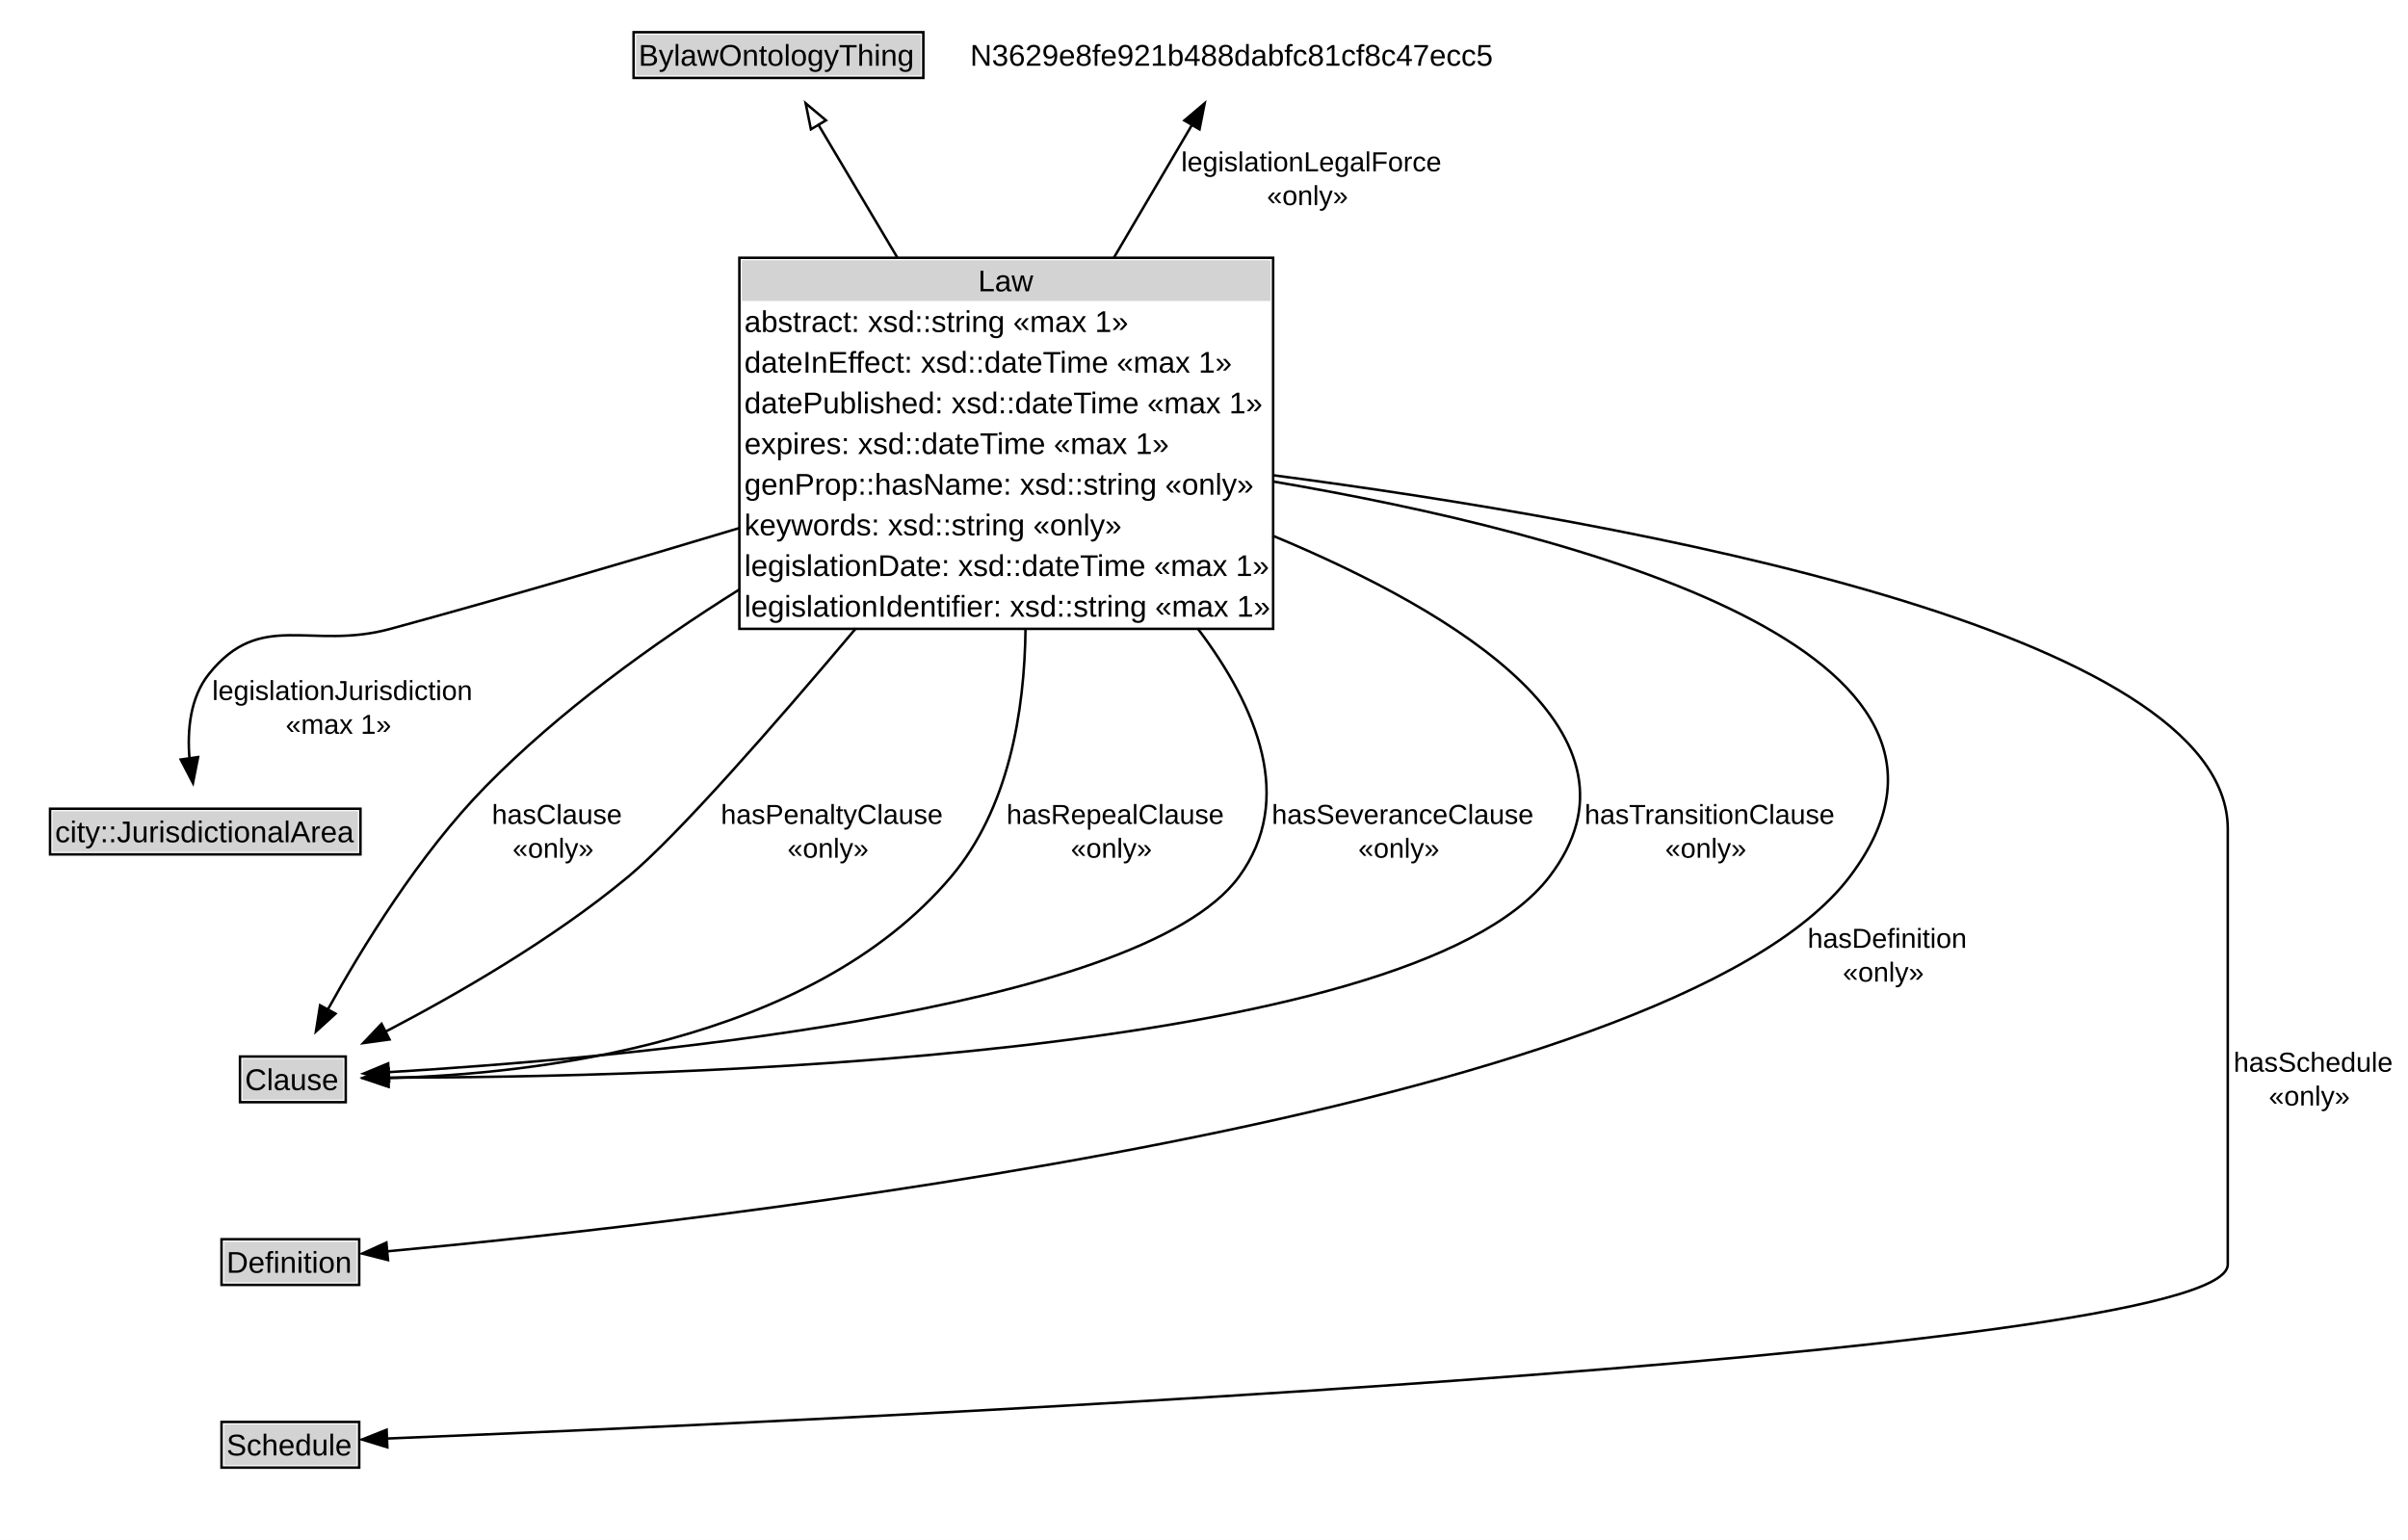
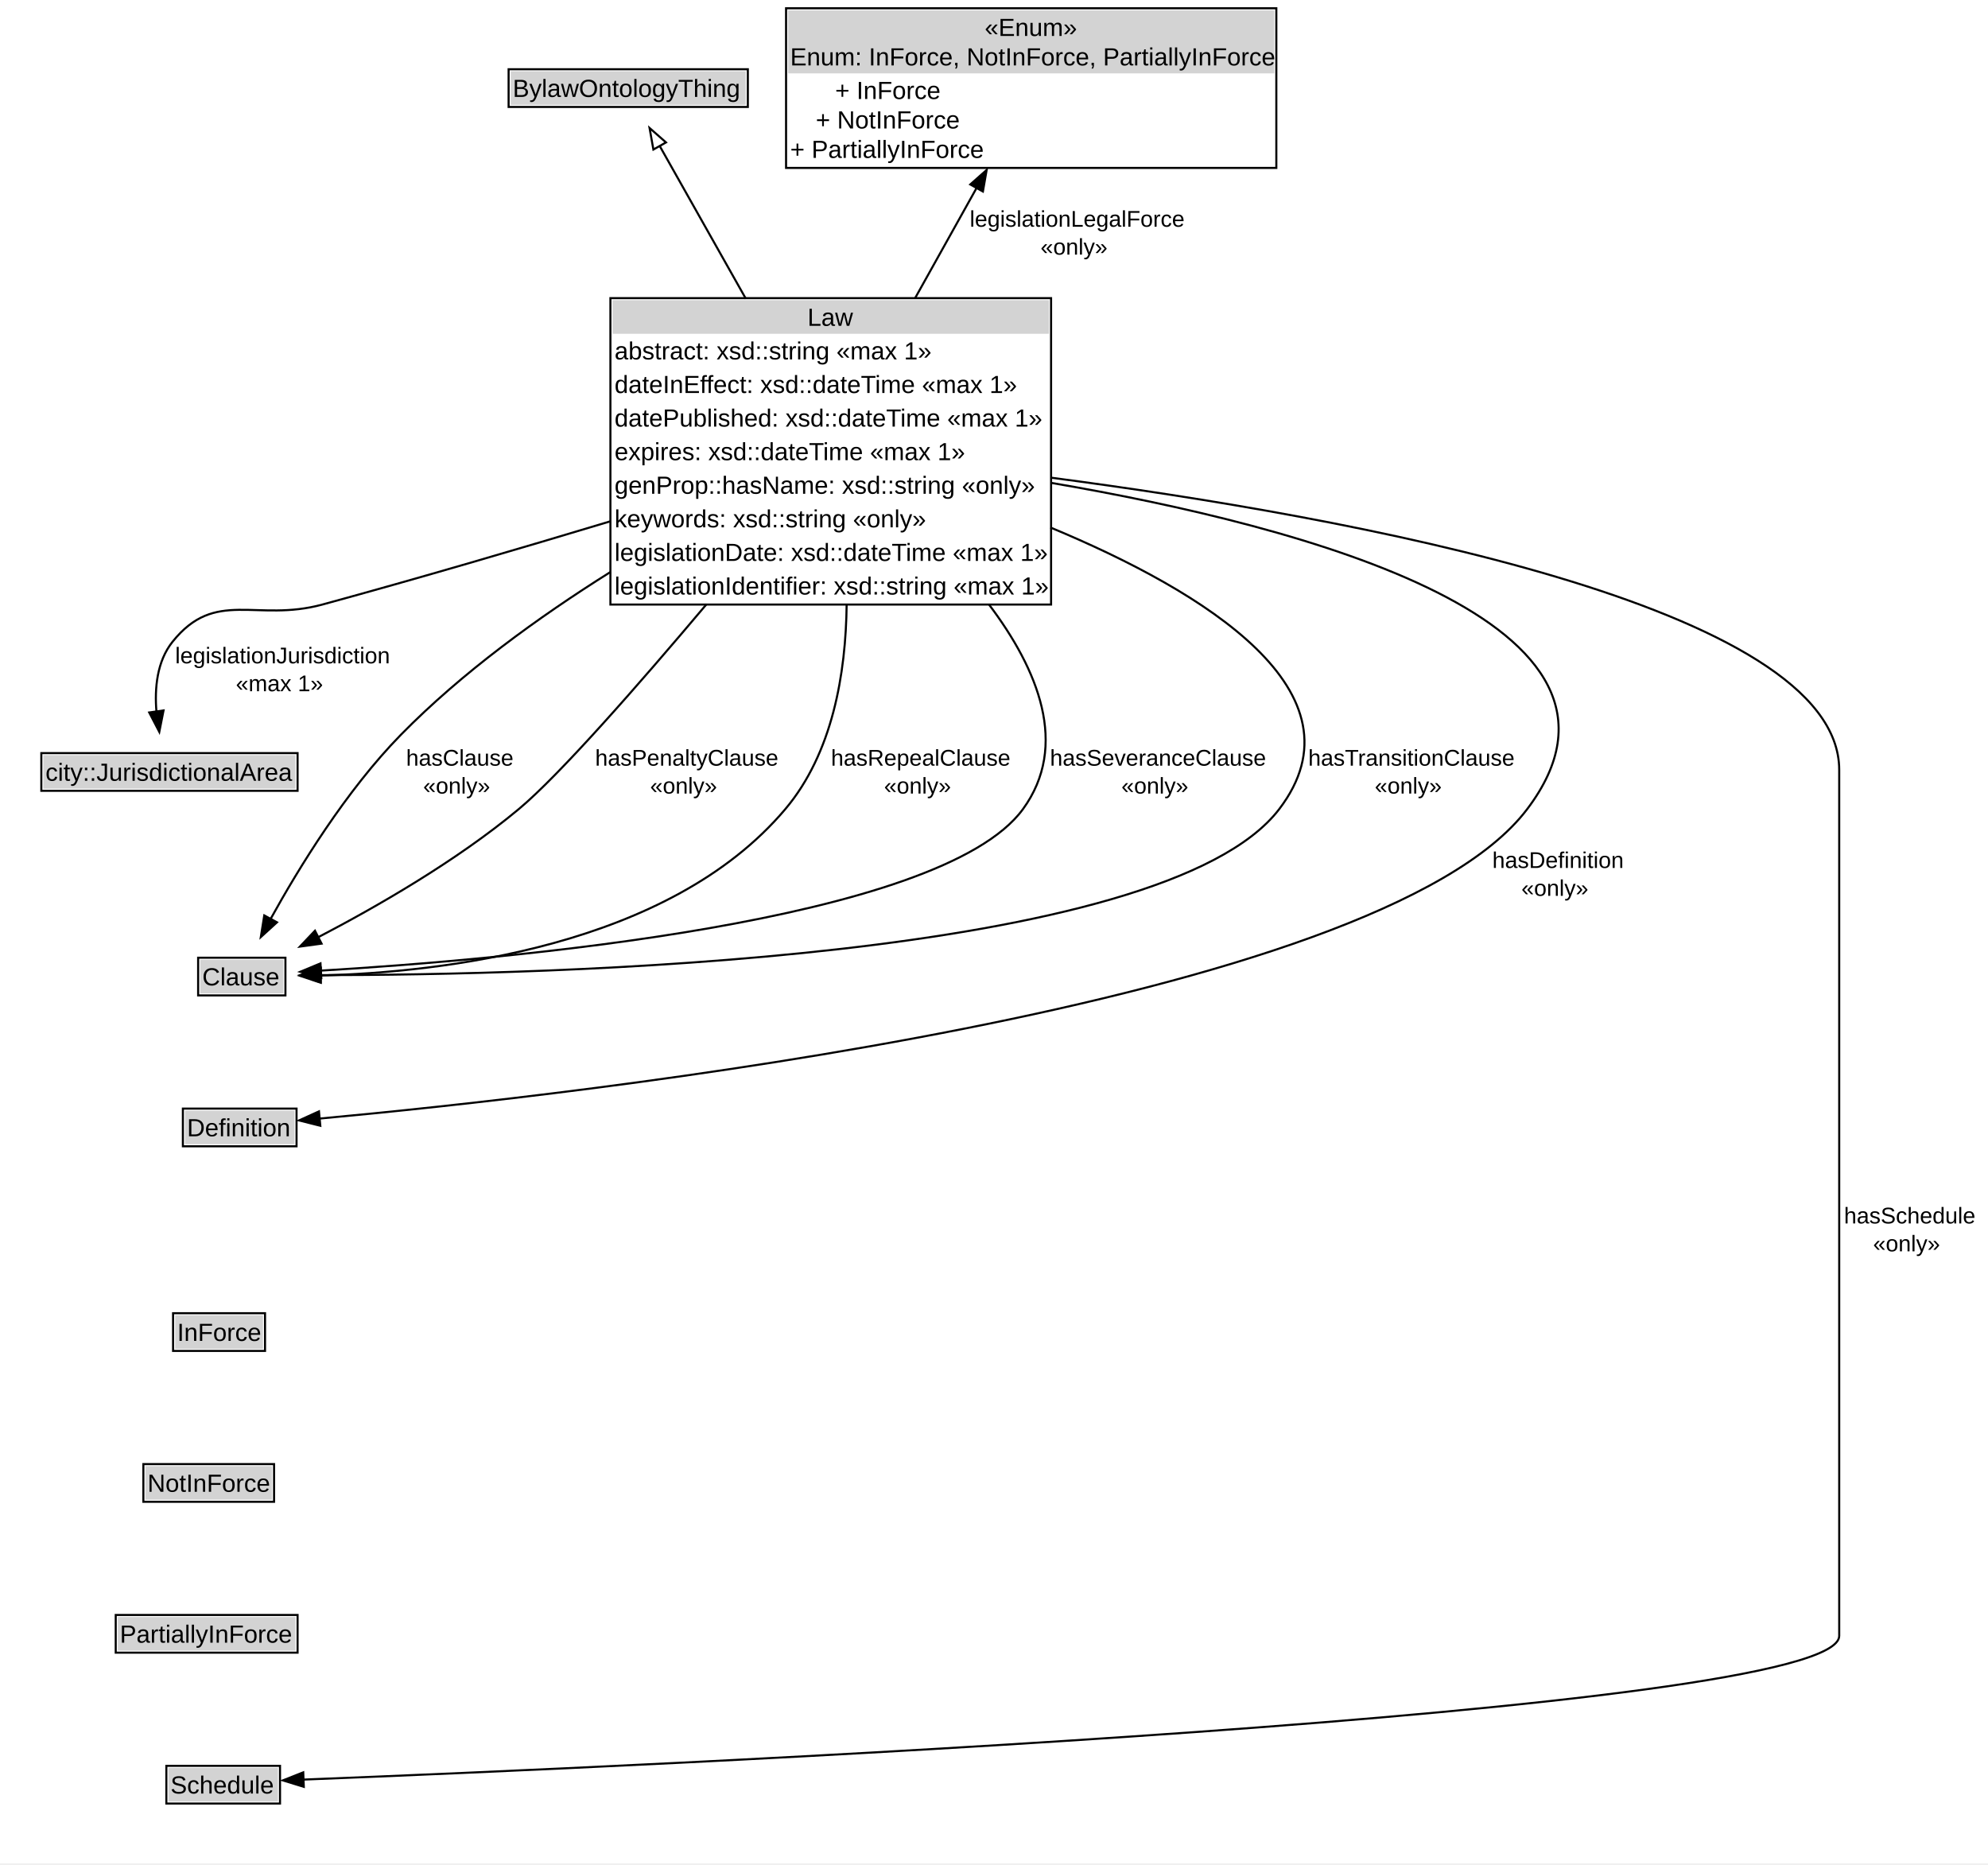
- <svg xmlns="http://www.w3.org/2000/svg" xmlns:xlink="http://www.w3.org/1999/xlink" width="962pt" height="615pt" viewBox="0.00 0.00 962.00 615.00">
-   <g id="graph0" class="graph" transform="scale(1 1) rotate(0) translate(4 611.25)">
-     <polygon fill="white" stroke="none" points="-4,4 -4,-611.25 958.25,-611.25 958.25,4 -4,4" />
+ <svg xmlns="http://www.w3.org/2000/svg" xmlns:xlink="http://www.w3.org/1999/xlink" width="962pt" height="902pt" viewBox="0.00 0.00 962.00 902.00">
+   <g id="graph0" class="graph" transform="scale(1 1) rotate(0) translate(4 897.5)">
+     <polygon fill="white" stroke="none" points="-4,4 -4,-897.5 958.25,-897.5 958.25,4 -4,4" />
    <g id="clust2" class="cluster">
</g>
    <g id="node1" class="node">
      <g id="a_node1">
        <a xlink:href="../classes/Bylaw__Law.md" xlink:title="&lt;TABLE&gt;">
-           <polygon fill="lightgray" stroke="none" points="292.38,-491 292.38,-507.25 503.62,-507.25 503.62,-491 292.38,-491" />
-           <text xml:space="preserve" text-anchor="start" x="386.75" y="-494.85" font-family="Arial" font-size="12.00">Law</text>
-           <text xml:space="preserve" text-anchor="start" x="293.38" y="-478.6" font-family="Arial" font-size="12.00">abstract: xsd::string «max 1»</text>
-           <text xml:space="preserve" text-anchor="start" x="293.38" y="-462.35" font-family="Arial" font-size="12.00">dateInEffect: xsd::dateTime «max 1»</text>
-           <text xml:space="preserve" text-anchor="start" x="293.38" y="-446.1" font-family="Arial" font-size="12.00">datePublished: xsd::dateTime «max 1»</text>
-           <text xml:space="preserve" text-anchor="start" x="293.38" y="-429.85" font-family="Arial" font-size="12.00">expires: xsd::dateTime «max 1»</text>
-           <text xml:space="preserve" text-anchor="start" x="293.38" y="-413.6" font-family="Arial" font-size="12.00">genProp::hasName: xsd::string «only»</text>
-           <text xml:space="preserve" text-anchor="start" x="293.38" y="-397.35" font-family="Arial" font-size="12.00">keywords: xsd::string «only»</text>
-           <text xml:space="preserve" text-anchor="start" x="293.38" y="-381.1" font-family="Arial" font-size="12.00">legislationDate: xsd::dateTime «max 1»</text>
-           <text xml:space="preserve" text-anchor="start" x="293.38" y="-364.85" font-family="Arial" font-size="12.00">legislationIdentifier: xsd::string «max 1»</text>
-           <polygon fill="none" stroke="black" points="291.38,-360 291.38,-508.25 504.62,-508.25 504.62,-360 291.38,-360" />
+           <polygon fill="lightgray" stroke="none" points="292.38,-736 292.38,-752.25 503.62,-752.25 503.62,-736 292.38,-736" />
+           <text xml:space="preserve" text-anchor="start" x="386.75" y="-739.85" font-family="Arial" font-size="12.00">Law</text>
+           <text xml:space="preserve" text-anchor="start" x="293.38" y="-723.6" font-family="Arial" font-size="12.00">abstract: xsd::string «max 1»</text>
+           <text xml:space="preserve" text-anchor="start" x="293.38" y="-707.35" font-family="Arial" font-size="12.00">dateInEffect: xsd::dateTime «max 1»</text>
+           <text xml:space="preserve" text-anchor="start" x="293.38" y="-691.1" font-family="Arial" font-size="12.00">datePublished: xsd::dateTime «max 1»</text>
+           <text xml:space="preserve" text-anchor="start" x="293.38" y="-674.85" font-family="Arial" font-size="12.00">expires: xsd::dateTime «max 1»</text>
+           <text xml:space="preserve" text-anchor="start" x="293.38" y="-658.6" font-family="Arial" font-size="12.00">genProp::hasName: xsd::string «only»</text>
+           <text xml:space="preserve" text-anchor="start" x="293.38" y="-642.35" font-family="Arial" font-size="12.00">keywords: xsd::string «only»</text>
+           <text xml:space="preserve" text-anchor="start" x="293.38" y="-626.1" font-family="Arial" font-size="12.00">legislationDate: xsd::dateTime «max 1»</text>
+           <text xml:space="preserve" text-anchor="start" x="293.38" y="-609.85" font-family="Arial" font-size="12.00">legislationIdentifier: xsd::string «max 1»</text>
+           <polygon fill="none" stroke="black" points="291.38,-605 291.38,-753.25 504.62,-753.25 504.62,-605 291.38,-605" />
        </a>
      </g>
    </g>
    <g id="node2" class="node">
      <g id="a_node2">
        <a xlink:href="../_counters/Bylaw__BylawOntologyThing.md" xlink:title="&lt;TABLE&gt;">
-           <polygon fill="lightgray" stroke="none" points="250.12,-581.12 250.12,-597.38 363.88,-597.38 363.88,-581.12 250.12,-581.12" />
-           <text xml:space="preserve" text-anchor="start" x="251.12" y="-584.98" font-family="Arial" font-size="12.00">BylawOntologyThing</text>
-           <polygon fill="none" stroke="black" points="249.12,-580.12 249.12,-598.38 364.88,-598.38 364.88,-580.12 249.12,-580.12" />
+           <polygon fill="lightgray" stroke="none" points="243.12,-846.75 243.12,-863 356.88,-863 356.88,-846.75 243.12,-846.75" />
+           <text xml:space="preserve" text-anchor="start" x="244.12" y="-850.6" font-family="Arial" font-size="12.00">BylawOntologyThing</text>
+           <polygon fill="none" stroke="black" points="242.12,-845.75 242.12,-864 357.88,-864 357.88,-845.75 242.12,-845.75" />
        </a>
      </g>
    </g>
    <g id="edge1" class="edge">
-       <path fill="none" stroke="black" d="M354.58,-508.19C343.2,-527.34 331.64,-546.79 322.77,-561.72" />
-       <polygon fill="none" stroke="black" points="319.96,-559.59 317.86,-569.98 325.98,-563.17 319.96,-559.59" />
+       <path fill="none" stroke="black" d="M356.93,-752.94C342.12,-779.2 326.32,-807.22 315.13,-827.05" />
+       <polygon fill="none" stroke="black" points="312.18,-825.15 310.32,-835.58 318.28,-828.59 312.18,-825.15" />
    </g>
    <g id="node4" class="node">
-       <polygon fill="lightgray" stroke="none" points="17,-270.88 17,-287.12 139,-287.12 139,-270.88 17,-270.88" />
-       <text xml:space="preserve" text-anchor="start" x="18" y="-274.73" font-family="Arial" font-size="12.00">city::JurisdictionalArea</text>
-       <polygon fill="none" stroke="black" points="16,-269.88 16,-288.12 140,-288.12 140,-269.88 16,-269.88" />
+       <polygon fill="lightgray" stroke="none" points="17,-515.88 17,-532.12 139,-532.12 139,-515.88 17,-515.88" />
+       <text xml:space="preserve" text-anchor="start" x="18" y="-519.73" font-family="Arial" font-size="12.00">city::JurisdictionalArea</text>
+       <polygon fill="none" stroke="black" points="16,-514.88 16,-533.12 140,-533.12 140,-514.88 16,-514.88" />
    </g>
-     <g id="edge15" class="edge">
-       <path fill="none" stroke="black" d="M291.44,-400.3C248.28,-387.3 197.89,-372.51 152,-360 119.97,-351.27 100.27,-367.9 79.5,-342 71.97,-332.61 70.73,-319.61 71.72,-307.93" />
-       <polygon fill="black" stroke="black" points="75.14,-308.77 73.09,-298.38 68.21,-307.78 75.14,-308.77" />
-       <text xml:space="preserve" text-anchor="middle" x="132.75" y="-331.55" font-family="Arial" font-size="11.00"> legislationJurisdiction </text>
-       <text xml:space="preserve" text-anchor="middle" x="132.75" y="-318.05" font-family="Arial" font-size="11.00"> «max 1»  </text>
+     <g id="edge18" class="edge">
+       <path fill="none" stroke="black" d="M291.44,-645.3C248.28,-632.3 197.89,-617.51 152,-605 119.97,-596.27 100.27,-612.9 79.5,-587 71.97,-577.61 70.73,-564.61 71.72,-552.93" />
+       <polygon fill="black" stroke="black" points="75.14,-553.77 73.09,-543.38 68.21,-552.78 75.14,-553.77" />
+       <text xml:space="preserve" text-anchor="middle" x="132.75" y="-576.55" font-family="Arial" font-size="11.00"> legislationJurisdiction </text>
+       <text xml:space="preserve" text-anchor="middle" x="132.75" y="-563.05" font-family="Arial" font-size="11.00"> «max 1»  </text>
    </g>
    <g id="node5" class="node">
      <g id="a_node5">
        <a xlink:href="../_counters/Bylaw__Clause.md" xlink:title="&lt;TABLE&gt;">
-           <polygon fill="lightgray" stroke="none" points="92.88,-171.88 92.88,-188.12 133.12,-188.12 133.12,-171.88 92.88,-171.88" />
-           <text xml:space="preserve" text-anchor="start" x="93.88" y="-175.72" font-family="Arial" font-size="12.00">Clause</text>
-           <polygon fill="none" stroke="black" points="91.88,-170.88 91.88,-189.12 134.12,-189.12 134.12,-170.88 91.88,-170.88" />
+           <polygon fill="lightgray" stroke="none" points="92.88,-416.88 92.88,-433.12 133.12,-433.12 133.12,-416.88 92.88,-416.88" />
+           <text xml:space="preserve" text-anchor="start" x="93.88" y="-420.73" font-family="Arial" font-size="12.00">Clause</text>
+           <polygon fill="none" stroke="black" points="91.88,-415.88 91.88,-434.12 134.12,-434.12 134.12,-415.88 91.88,-415.88" />
        </a>
      </g>
    </g>
-     <g id="edge7" class="edge">
-       <path fill="none" stroke="black" d="M291.41,-375.75C256.65,-353.95 219.46,-327.04 190,-297 163.49,-269.97 140.6,-232.59 126.82,-207.65" />
-       <polygon fill="black" stroke="black" points="130.04,-206.25 122.21,-199.12 123.88,-209.58 130.04,-206.25" />
-       <text xml:space="preserve" text-anchor="middle" x="218.5" y="-282.05" font-family="Arial" font-size="11.00"> hasClause </text>
-       <text xml:space="preserve" text-anchor="middle" x="218.5" y="-268.55" font-family="Arial" font-size="11.00"> «only»  </text>
-     </g>
-     <g id="edge9" class="edge">
-       <path fill="none" stroke="black" d="M337.93,-360.19C304.89,-320.99 266.7,-277.41 247,-261 216.91,-235.94 178.08,-213.67 149.98,-199.04" />
-       <polygon fill="black" stroke="black" points="151.61,-195.94 141.12,-194.5 148.42,-202.18 151.61,-195.94" />
-       <text xml:space="preserve" text-anchor="middle" x="328.32" y="-282.05" font-family="Arial" font-size="11.00"> hasPenaltyClause </text>
-       <text xml:space="preserve" text-anchor="middle" x="328.32" y="-268.55" font-family="Arial" font-size="11.00"> «only»  </text>
-     </g>
    <g id="edge10" class="edge">
-       <path fill="none" stroke="black" d="M405.7,-360.24C405.35,-326.52 398.84,-288.04 376,-261 319.53,-194.14 209.03,-182.02 150.86,-180.52" />
-       <polygon fill="black" stroke="black" points="151.19,-177.02 141.14,-180.37 151.08,-184.02 151.19,-177.02" />
-       <text xml:space="preserve" text-anchor="middle" x="441.53" y="-282.05" font-family="Arial" font-size="11.00"> hasRepealClause </text>
-       <text xml:space="preserve" text-anchor="middle" x="441.53" y="-268.55" font-family="Arial" font-size="11.00"> «only»  </text>
+       <path fill="none" stroke="black" d="M291.41,-620.75C256.65,-598.95 219.46,-572.04 190,-542 163.49,-514.97 140.6,-477.59 126.82,-452.65" />
+       <polygon fill="black" stroke="black" points="130.04,-451.25 122.21,-444.12 123.88,-454.58 130.04,-451.25" />
+       <text xml:space="preserve" text-anchor="middle" x="218.5" y="-527.05" font-family="Arial" font-size="11.00"> hasClause </text>
+       <text xml:space="preserve" text-anchor="middle" x="218.5" y="-513.55" font-family="Arial" font-size="11.00"> «only»  </text>
    </g>
    <g id="edge12" class="edge">
-       <path fill="none" stroke="black" d="M474.44,-360.19C498.41,-328.53 513.41,-291.74 491,-261 451.1,-206.26 238.88,-188.1 151.08,-182.87" />
-       <polygon fill="black" stroke="black" points="151.48,-179.39 141.3,-182.32 151.08,-186.38 151.48,-179.39" />
-       <text xml:space="preserve" text-anchor="middle" x="556.37" y="-282.05" font-family="Arial" font-size="11.00"> hasSeveranceClause </text>
-       <text xml:space="preserve" text-anchor="middle" x="556.37" y="-268.55" font-family="Arial" font-size="11.00"> «only»  </text>
+       <path fill="none" stroke="black" d="M337.93,-605.19C304.89,-565.99 266.7,-522.41 247,-506 216.91,-480.94 178.08,-458.67 149.98,-444.04" />
+       <polygon fill="black" stroke="black" points="151.61,-440.94 141.12,-439.5 148.42,-447.18 151.61,-440.94" />
+       <text xml:space="preserve" text-anchor="middle" x="328.32" y="-527.05" font-family="Arial" font-size="11.00"> hasPenaltyClause </text>
+       <text xml:space="preserve" text-anchor="middle" x="328.32" y="-513.55" font-family="Arial" font-size="11.00"> «only»  </text>
    </g>
    <g id="edge13" class="edge">
-       <path fill="none" stroke="black" d="M504.34,-397.27C578.92,-366.25 658.2,-317.56 615,-261 558.85,-187.48 258.01,-180.72 150.9,-180.69" />
-       <polygon fill="black" stroke="black" points="151.2,-177.19 141.21,-180.71 151.21,-184.19 151.2,-177.19" />
-       <text xml:space="preserve" text-anchor="middle" x="678.99" y="-282.05" font-family="Arial" font-size="11.00"> hasTransitionClause </text>
-       <text xml:space="preserve" text-anchor="middle" x="678.99" y="-268.55" font-family="Arial" font-size="11.00"> «only»  </text>
+       <path fill="none" stroke="black" d="M405.7,-605.24C405.35,-571.52 398.84,-533.04 376,-506 319.53,-439.14 209.03,-427.02 150.86,-425.52" />
+       <polygon fill="black" stroke="black" points="151.19,-422.02 141.14,-425.37 151.08,-429.02 151.19,-422.02" />
+       <text xml:space="preserve" text-anchor="middle" x="441.53" y="-527.05" font-family="Arial" font-size="11.00"> hasRepealClause </text>
+       <text xml:space="preserve" text-anchor="middle" x="441.53" y="-513.55" font-family="Arial" font-size="11.00"> «only»  </text>
+     </g>
+     <g id="edge15" class="edge">
+       <path fill="none" stroke="black" d="M474.44,-605.19C498.41,-573.53 513.41,-536.74 491,-506 451.1,-451.26 238.88,-433.1 151.08,-427.87" />
+       <polygon fill="black" stroke="black" points="151.48,-424.39 141.3,-427.32 151.08,-431.38 151.48,-424.39" />
+       <text xml:space="preserve" text-anchor="middle" x="556.37" y="-527.05" font-family="Arial" font-size="11.00"> hasSeveranceClause </text>
+       <text xml:space="preserve" text-anchor="middle" x="556.37" y="-513.55" font-family="Arial" font-size="11.00"> «only»  </text>
+     </g>
+     <g id="edge16" class="edge">
+       <path fill="none" stroke="black" d="M504.34,-642.27C578.92,-611.25 658.2,-562.56 615,-506 558.85,-432.48 258.01,-425.72 150.9,-425.69" />
+       <polygon fill="black" stroke="black" points="151.2,-422.19 141.21,-425.71 151.21,-429.19 151.2,-422.19" />
+       <text xml:space="preserve" text-anchor="middle" x="678.99" y="-527.05" font-family="Arial" font-size="11.00"> hasTransitionClause </text>
+       <text xml:space="preserve" text-anchor="middle" x="678.99" y="-513.55" font-family="Arial" font-size="11.00"> «only»  </text>
    </g>
    <g id="node6" class="node">
      <g id="a_node6">
        <a xlink:href="../_counters/Bylaw__Definition.md" xlink:title="&lt;TABLE&gt;">
-           <polygon fill="lightgray" stroke="none" points="85.5,-98.88 85.5,-115.12 138.5,-115.12 138.5,-98.88 85.5,-98.88" />
-           <text xml:space="preserve" text-anchor="start" x="86.5" y="-102.72" font-family="Arial" font-size="12.00">Definition</text>
-           <polygon fill="none" stroke="black" points="84.5,-97.88 84.5,-116.12 139.5,-116.12 139.5,-97.88 84.5,-97.88" />
-         </a>
-       </g>
-     </g>
-     <g id="edge8" class="edge">
-       <path fill="none" stroke="black" d="M504.52,-418.89C627.09,-397.98 803.26,-351.26 735,-261 663.01,-165.8 274.85,-122.76 150.41,-111.27" />
-       <polygon fill="black" stroke="black" points="151,-107.81 140.72,-110.4 150.36,-114.78 151,-107.81" />
-       <text xml:space="preserve" text-anchor="middle" x="749.93" y="-232.55" font-family="Arial" font-size="11.00"> hasDefinition </text>
-       <text xml:space="preserve" text-anchor="middle" x="749.93" y="-219.05" font-family="Arial" font-size="11.00"> «only»  </text>
-     </g>
-     <g id="node7" class="node">
-       <g id="a_node7">
-         <a xlink:href="../_counters/Bylaw__Schedule.md" xlink:title="&lt;TABLE&gt;">
-           <polygon fill="lightgray" stroke="none" points="85.5,-25.88 85.5,-42.12 138.5,-42.12 138.5,-25.88 85.5,-25.88" />
-           <text xml:space="preserve" text-anchor="start" x="86.5" y="-29.73" font-family="Arial" font-size="12.00">Schedule</text>
-           <polygon fill="none" stroke="black" points="84.5,-24.88 84.5,-43.12 139.5,-43.12 139.5,-24.88 84.5,-24.88" />
+           <polygon fill="lightgray" stroke="none" points="85.5,-343.88 85.5,-360.12 138.5,-360.12 138.5,-343.88 85.5,-343.88" />
+           <text xml:space="preserve" text-anchor="start" x="86.5" y="-347.73" font-family="Arial" font-size="12.00">Definition</text>
+           <polygon fill="none" stroke="black" points="84.5,-342.88 84.5,-361.12 139.5,-361.12 139.5,-342.88 84.5,-342.88" />
        </a>
      </g>
    </g>
    <g id="edge11" class="edge">
-       <path fill="none" stroke="black" d="M504.49,-421.39C648.08,-402.55 886,-359.36 886,-280 886,-280 886,-280 886,-106 886,-68.64 306.66,-42.78 150.43,-36.49" />
-       <polygon fill="black" stroke="black" points="150.74,-33 140.61,-36.1 150.46,-39.99 150.74,-33" />
-       <text xml:space="preserve" text-anchor="middle" x="920.12" y="-183.05" font-family="Arial" font-size="11.00"> hasSchedule </text>
-       <text xml:space="preserve" text-anchor="middle" x="920.12" y="-169.55" font-family="Arial" font-size="11.00"> «only»  </text>
+       <path fill="none" stroke="black" d="M504.52,-663.89C627.09,-642.98 803.26,-596.26 735,-506 663.01,-410.8 274.85,-367.76 150.41,-356.27" />
+       <polygon fill="black" stroke="black" points="151,-352.81 140.72,-355.4 150.36,-359.78 151,-352.81" />
+       <text xml:space="preserve" text-anchor="middle" x="749.93" y="-477.55" font-family="Arial" font-size="11.00"> hasDefinition </text>
+       <text xml:space="preserve" text-anchor="middle" x="749.93" y="-464.05" font-family="Arial" font-size="11.00"> «only»  </text>
+     </g>
+     <g id="node10" class="node">
+       <g id="a_node10">
+         <a xlink:href="../_counters/Bylaw__Schedule.md" xlink:title="&lt;TABLE&gt;">
+           <polygon fill="lightgray" stroke="none" points="77.5,-25.88 77.5,-42.12 130.5,-42.12 130.5,-25.88 77.5,-25.88" />
+           <text xml:space="preserve" text-anchor="start" x="78.5" y="-29.73" font-family="Arial" font-size="12.00">Schedule</text>
+           <polygon fill="none" stroke="black" points="76.5,-24.88 76.5,-43.12 131.5,-43.12 131.5,-24.88 76.5,-24.88" />
+         </a>
+       </g>
+     </g>
+     <g id="edge14" class="edge">
+       <path fill="none" stroke="black" d="M504.49,-666.39C648.08,-647.55 886,-604.36 886,-525 886,-525 886,-525 886,-106 886,-68.26 300.68,-42.68 142.82,-36.47" />
+       <polygon fill="black" stroke="black" points="143.01,-32.97 132.89,-36.08 142.74,-39.97 143.01,-32.97" />
+       <text xml:space="preserve" text-anchor="middle" x="920.12" y="-305.55" font-family="Arial" font-size="11.00"> hasSchedule </text>
+       <text xml:space="preserve" text-anchor="middle" x="920.12" y="-292.05" font-family="Arial" font-size="11.00"> «only»  </text>
+     </g>
+     <g id="node11" class="node">
+       <polygon fill="lightgray" stroke="none" points="377.38,-862 377.38,-892.5 612.62,-892.5 612.62,-862 377.38,-862" />
+       <text xml:space="preserve" text-anchor="start" x="472.5" y="-880.1" font-family="Arial" font-size="12.00">«Enum»</text>
+       <text xml:space="preserve" text-anchor="start" x="378.38" y="-865.85" font-family="Arial" font-size="12.00">Enum: InForce, NotInForce, PartiallyInForce</text>
+       <text xml:space="preserve" text-anchor="start" x="400.12" y="-849.6" font-family="Arial" font-size="12.00">+ InForce</text>
+       <text xml:space="preserve" text-anchor="start" x="390.75" y="-835.35" font-family="Arial" font-size="12.00">+ NotInForce</text>
+       <text xml:space="preserve" text-anchor="start" x="378.38" y="-821.1" font-family="Arial" font-size="12.00">+ PartiallyInForce</text>
+       <polygon fill="none" stroke="black" points="376.38,-816.25 376.38,-893.5 613.62,-893.5 613.62,-816.25 376.38,-816.25" />
+     </g>
+     <g id="edge17" class="edge">
+       <path fill="none" stroke="black" d="M438.74,-753.1C448.85,-771.21 459.43,-790.16 468.64,-806.67" />
+       <polygon fill="black" stroke="black" points="465.52,-808.25 473.45,-815.28 471.63,-804.84 465.52,-808.25" />
+       <text xml:space="preserve" text-anchor="middle" x="517.25" y="-787.8" font-family="Arial" font-size="11.00"> legislationLegalForce </text>
+       <text xml:space="preserve" text-anchor="middle" x="517.25" y="-774.3" font-family="Arial" font-size="11.00"> «only»  </text>
+     </g>
+     <g id="node7" class="node">
+       <polygon fill="lightgray" stroke="none" points="80.75,-244.88 80.75,-261.12 123.25,-261.12 123.25,-244.88 80.75,-244.88" />
+       <text xml:space="preserve" text-anchor="start" x="81.75" y="-248.72" font-family="Arial" font-size="12.00">InForce</text>
+       <polygon fill="none" stroke="black" points="79.75,-243.88 79.75,-262.12 124.25,-262.12 124.25,-243.88 79.75,-243.88" />
    </g>
    <g id="node8" class="node">
-       <text xml:space="preserve" text-anchor="middle" x="488" y="-584.98" font-family="Arial" font-size="12.00">N3629e8fe921b488dabfc81cf8c47ecc5</text>
+       <polygon fill="lightgray" stroke="none" points="66.38,-171.88 66.38,-188.12 127.62,-188.12 127.62,-171.88 66.38,-171.88" />
+       <text xml:space="preserve" text-anchor="start" x="67.38" y="-175.72" font-family="Arial" font-size="12.00">NotInForce</text>
+       <polygon fill="none" stroke="black" points="65.38,-170.88 65.38,-189.12 128.62,-189.12 128.62,-170.88 65.38,-170.88" />
    </g>
-     <g id="edge14" class="edge">
-       <path fill="none" stroke="black" d="M440.94,-508.19C452.2,-527.34 463.63,-546.79 472.41,-561.72" />
-       <polygon fill="black" stroke="black" points="469.17,-563.13 477.26,-569.97 475.21,-559.58 469.17,-563.13" />
-       <text xml:space="preserve" text-anchor="middle" x="519.88" y="-542.8" font-family="Arial" font-size="11.00"> legislationLegalForce </text>
-       <text xml:space="preserve" text-anchor="middle" x="519.88" y="-529.3" font-family="Arial" font-size="11.00"> «only»  </text>
+     <g id="node9" class="node">
+       <polygon fill="lightgray" stroke="none" points="53,-98.88 53,-115.12 139,-115.12 139,-98.88 53,-98.88" />
+       <text xml:space="preserve" text-anchor="start" x="54" y="-102.72" font-family="Arial" font-size="12.00">PartiallyInForce</text>
+       <polygon fill="none" stroke="black" points="52,-97.88 52,-116.12 140,-116.12 140,-97.88 52,-97.88" />
    </g>
  </g>
</svg>
